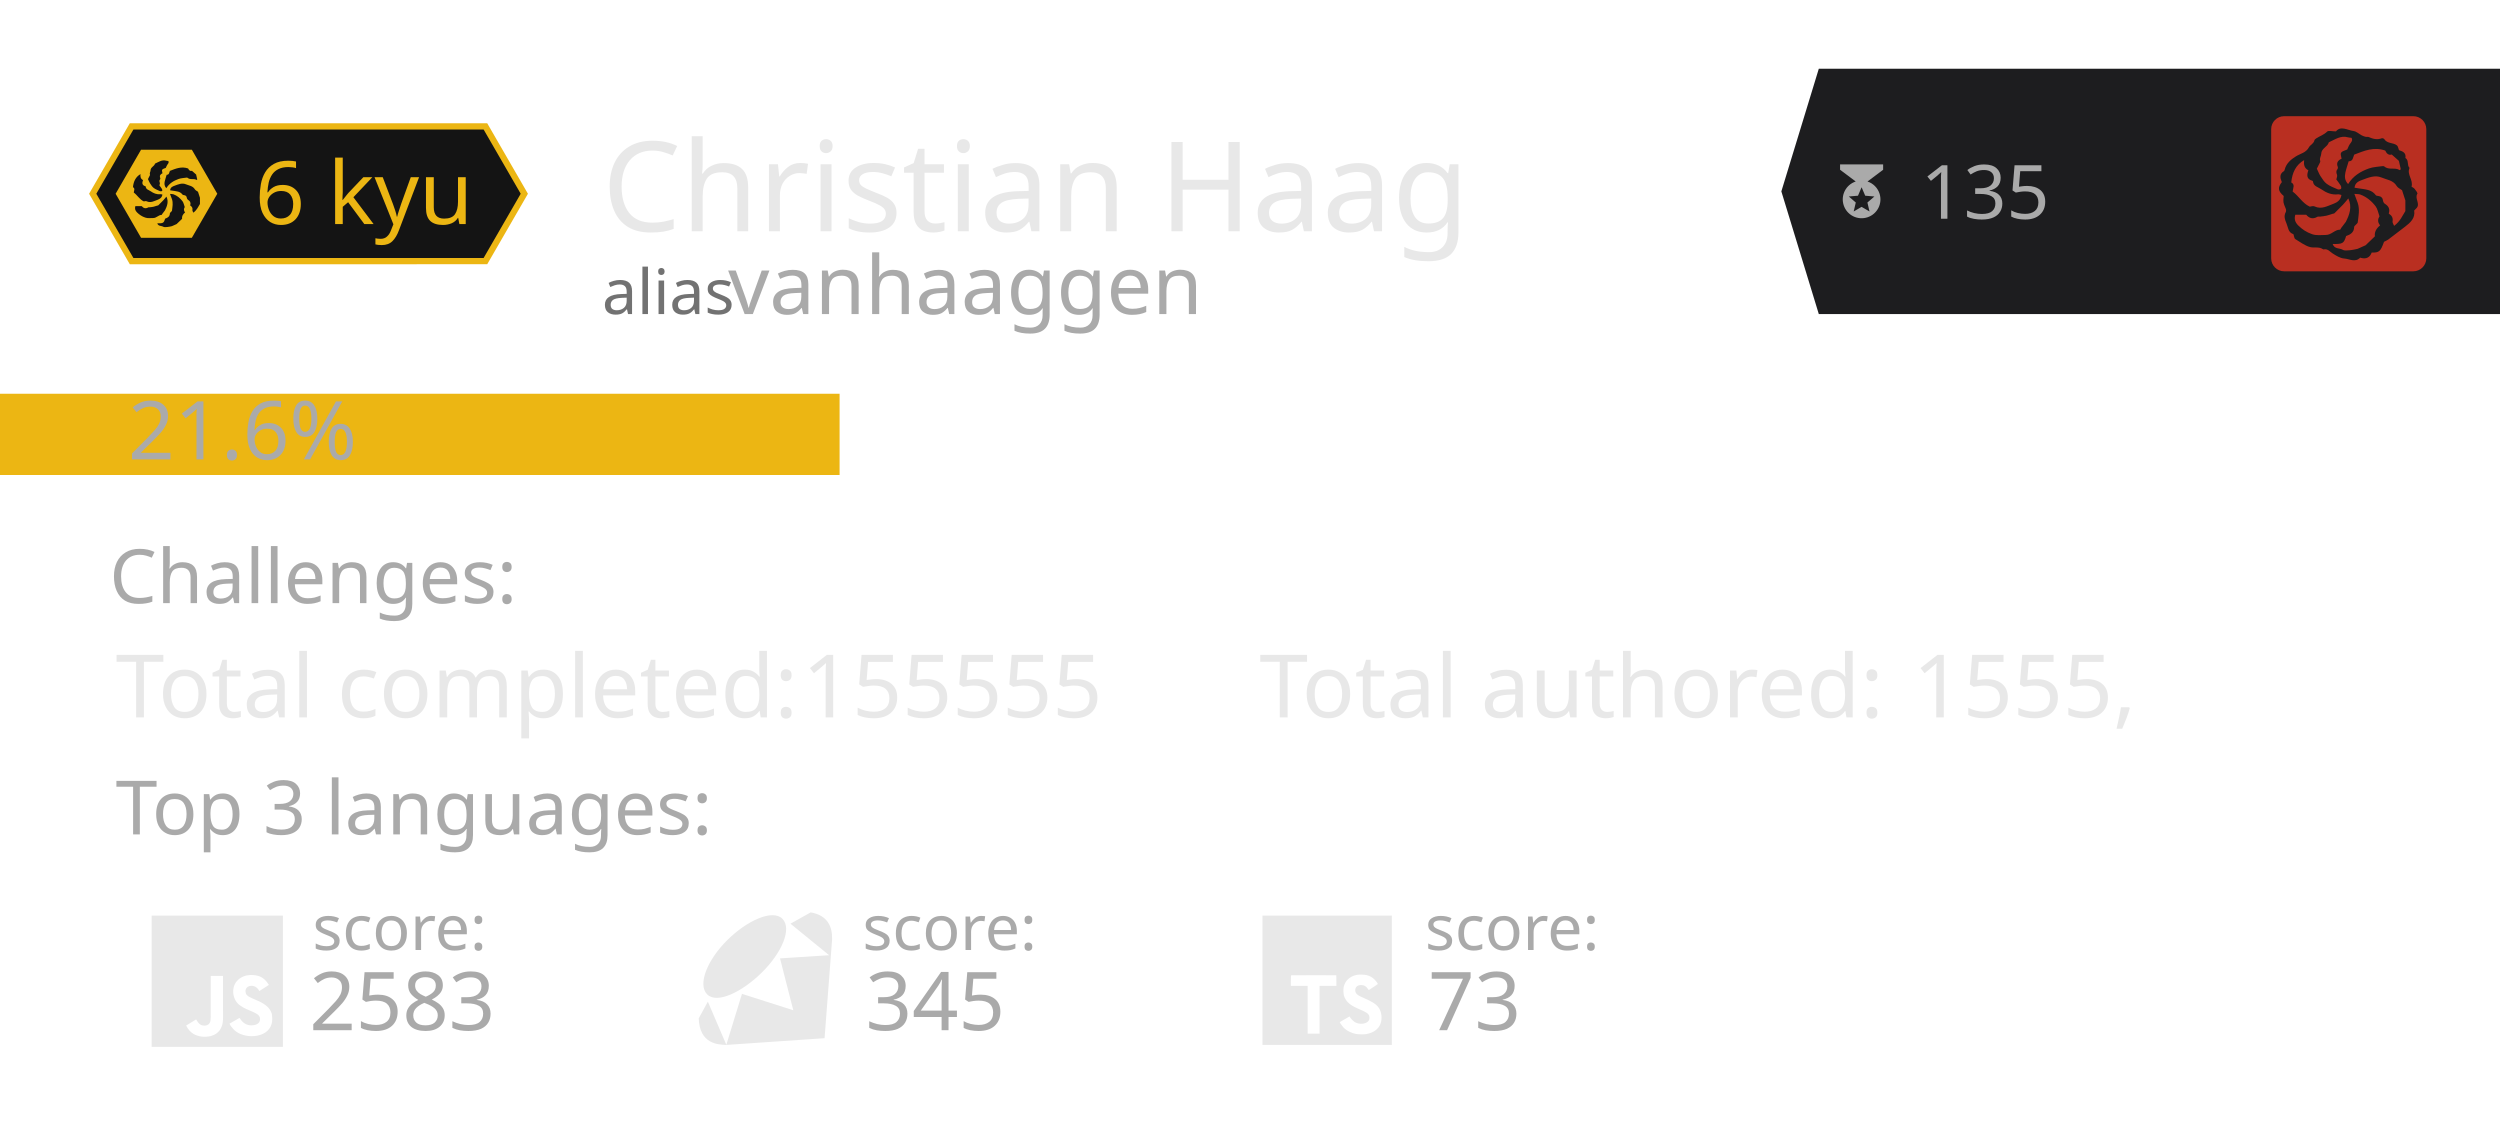
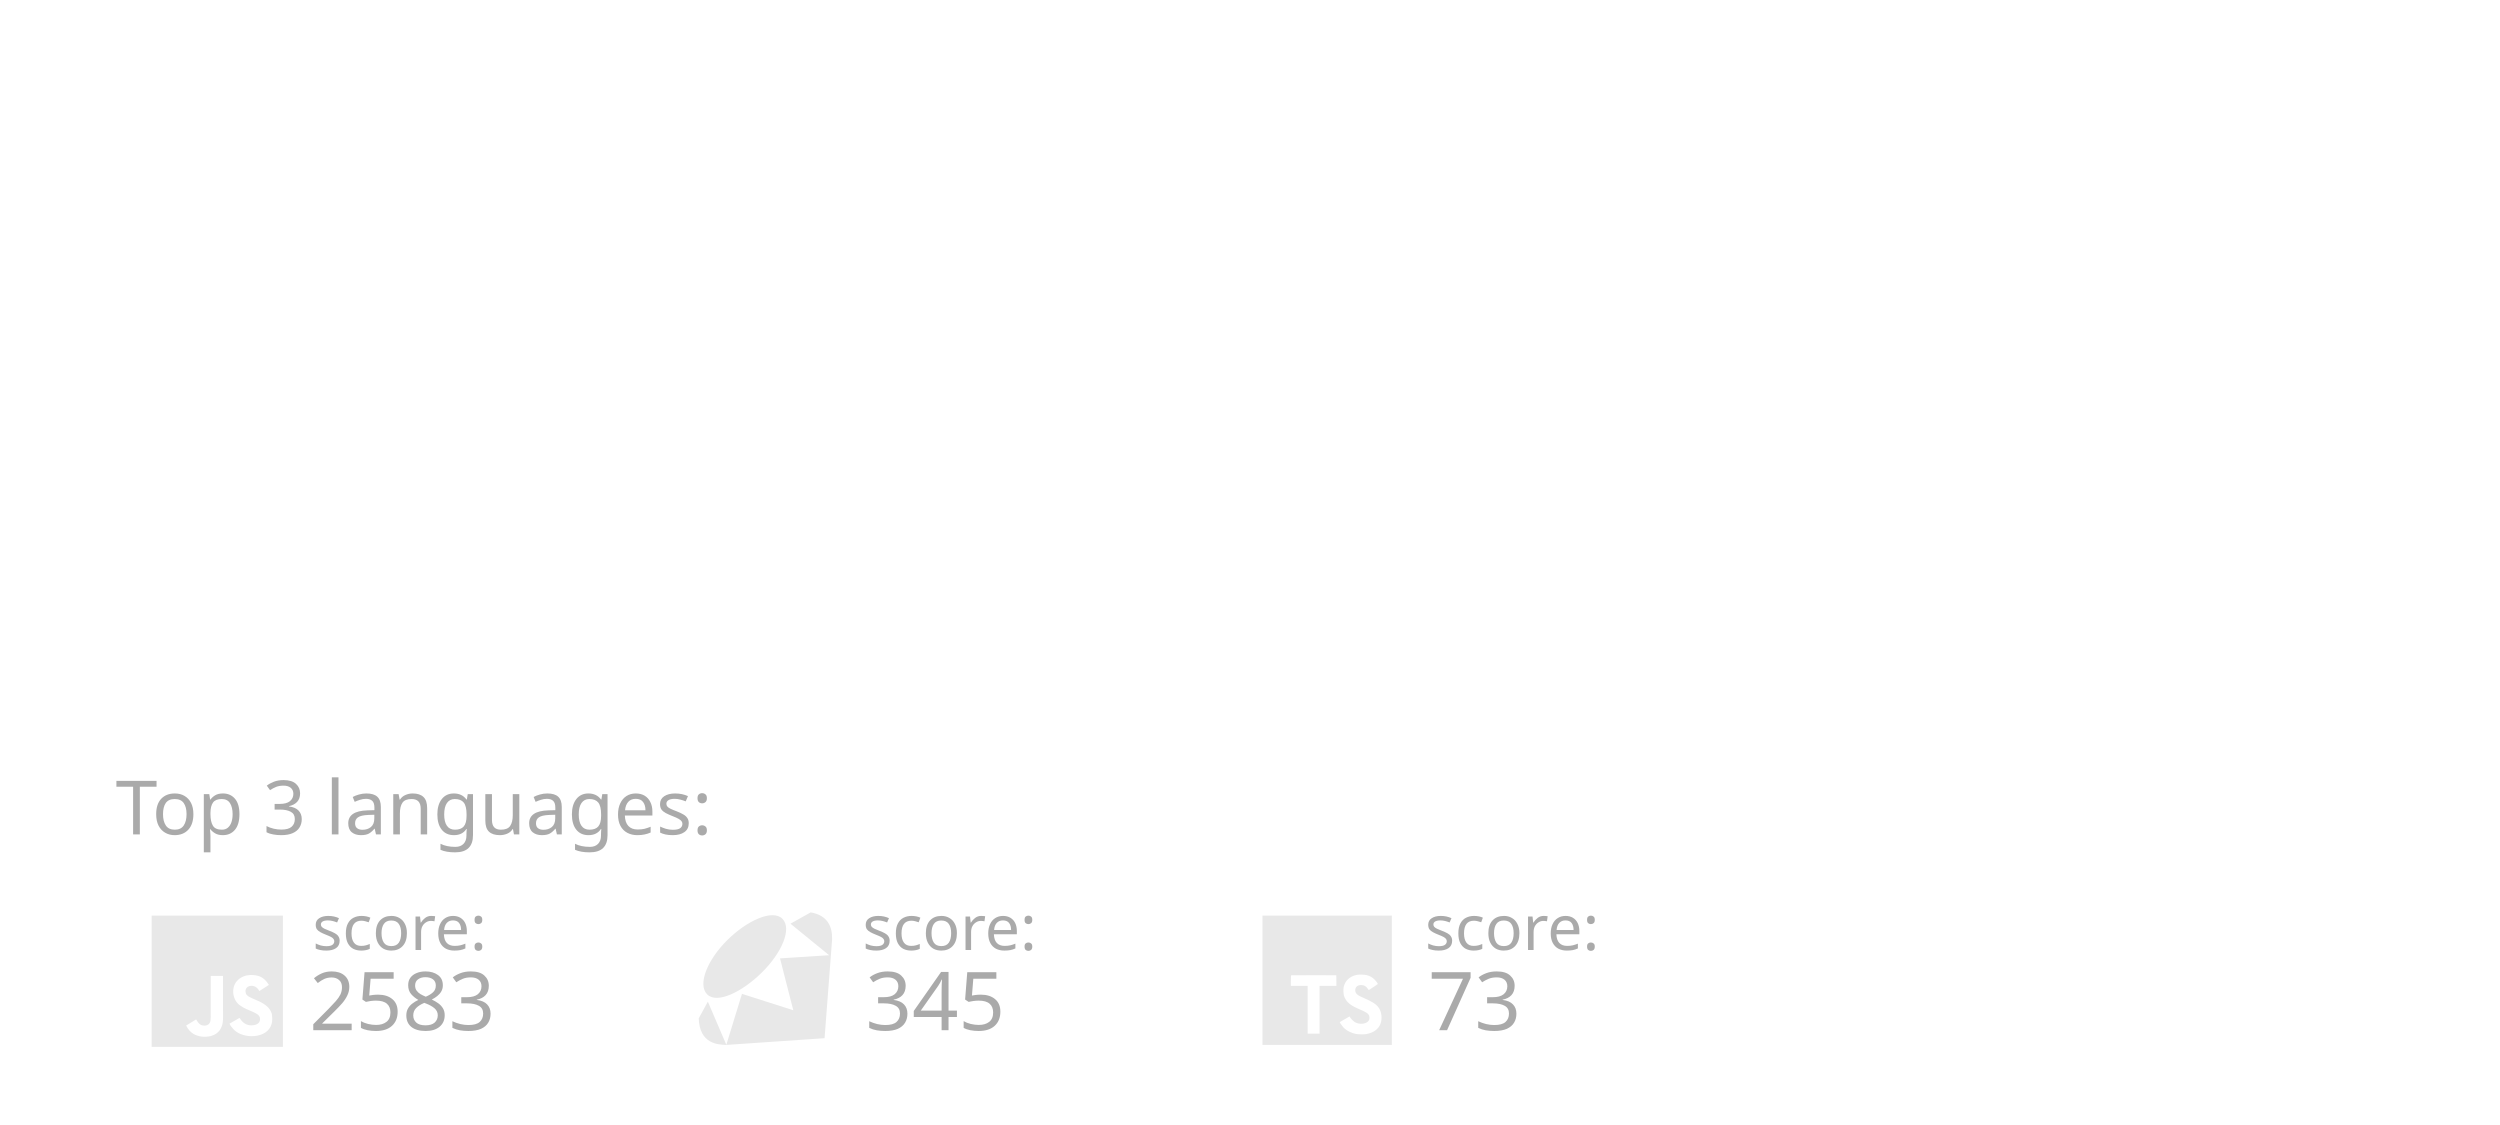
<svg xmlns="http://www.w3.org/2000/svg" version="1.1" x="0px" y="0px" width="400px" height="180px" viewBox="0 -30 400 180" enable-background="new 0 -30 400 180" xml:space="preserve">
-   <g id="progressBar">
-     <line fill="#ECB613" stroke="#ECB613" stroke-width="13" stroke-miterlimit="10" x1="0" y1="39.5" x2="134.334" y2="39.5" />
-     <text transform="matrix(1 0 0 1 20.5002 43.5)" fill="#AAAAAA" font-family="'MyriadPro-Semibold'" font-size="13">21.6%</text>
-   </g>
-   <g id="header">
-     <text transform="matrix(1 0 0 1 96.3328 7)" fill="#E8E8E8" font-family="'ArialMT'" font-size="20">Christian Haag</text>
-     <polygon fill="#1D1D1F" points="302.992,-19 297.25,-19 291.008,-19 285.016,0.624 291.008,20.25 296.11,20.25 302.992,20.25    400,20.25 400,-19  " />
-     <path fill="#B92F21" d="M386.134-11.41H365.46c-1.145,0.004-2.068,0.928-2.071,2.071v20.678c0.003,1.143,0.927,2.067,2.071,2.071   h20.674c1.145-0.004,2.07-0.928,2.074-2.071V-9.339C388.204-10.482,387.279-11.406,386.134-11.41z M386.607,3.34   c-0.1,0.1-0.198,0.207-0.338,0.349c0.198,1.199-0.584,1.909-1.445,2.573c-0.896,0.694-1.794,1.381-2.699,2.061   c-0.205,0.151-0.451,0.242-0.68,0.363c-0.562,1.558-0.777,1.752-1.974,1.724c-0.284,0.77-0.855,1.075-1.684,0.861   c-0.055-0.017-0.142-0.065-0.157-0.046c-0.807,0.828-1.728,0.19-2.567,0.136c-0.619-0.042-1.248-0.439-1.805-0.784   c-0.47-0.291-0.806-0.827-1.478-0.67c-0.03,0.002-0.058-0.002-0.083-0.018c-0.646-0.469-1.428-0.182-2.085-0.357   c-0.849-0.229-1.604-0.822-2.385-1.291c-0.114-0.068-0.137-0.301-0.197-0.46c-0.041-0.109-0.041-0.297-0.104-0.318   c-0.849-0.29-0.817-1.1-1.099-1.746c-0.26-0.601-0.442-1.14-0.112-1.765c0.079-0.146,0.078-0.395,0.009-0.555   c-0.427-1.024-0.438-1.021-0.331-2.038c-0.88-0.751-1.011-1.319-0.298-2.223c-0.284-0.649-0.427-1.305,0.354-1.772   c0.061-0.036,0.078-0.149,0.101-0.23c0.252-1.001,1.009-1.631,1.806-2.123c0.727-0.451,1.612-0.564,2.093-1.474   c0.178-0.341,0.734-0.539,0.848-1.059c0.024-0.124,0.162-0.243,0.276-0.32c0.574-0.382,1.243-0.582,1.766-1.1   c0.221-0.217,0.835-0.035,1.416-0.035c0.774-0.967,1.836-0.182,2.818-0.056c0.465,0.06,0.881,0.473,1.33,0.706   c0.197,0.103,0.417,0.168,0.633,0.223c0.135,0.033,0.303-0.031,0.427,0.022c0.688,0.299,1.371,0.494,2.123,0.205   c0.102-0.039,0.333,0.039,0.391,0.132c0.482,0.771,1.458,0.522,2.046,1.022c0.17,0.144,0.196,0.454,0.313,0.748   c0.563,0.183,1.179,0.406,1.031,1.25c0.603,0.372,0.206,1.159,0.66,1.594c-0.477,1.041,0.632,1.906,0.319,2.998   c0.148,0.102,0.368,0.195,0.502,0.362c0.188,0.237,0.505,0.65,0.427,0.778C386.291,1.775,387.332,2.624,386.607,3.34L386.607,3.34z    M375.556-6.081c-1.145,0.426-1.158,0.445-0.901,1.473c-0.561,0.248-0.896,0.65-0.602,1.328c0.032,0.105,0.019,0.223-0.046,0.317   c-0.261,0.309-0.216,0.595-0.078,0.952c0.075,0.198-0.073,0.48-0.116,0.72c0.243,0.337,0.512,0.659,0.718,1.013   c0.078,0.134,0.099,0.433,0.019,0.496c-0.124,0.099-0.39,0.132-0.539,0.067c-0.602-0.262-1.231-0.5-1.749-0.884   c-0.405-0.3-0.689-0.781-0.978-1.215c-0.212-0.317-0.343-0.687-0.588-1.196c0.055-0.109,0.197-0.375,0.324-0.649   c0.088-0.194,0.272-0.438,0.218-0.585c-0.161-0.437,0.148-0.771,0.155-1.127c0.017-0.92,1.035-1.105,1.218-1.861   c0.982-0.432,1.893-1.145,3.08-0.792c0.186,0.056,0.386,0.05,0.556,0.073c0.215,0.432-0.02,0.673-0.234,0.957   C375.815-6.734,375.709-6.402,375.556-6.081L375.556-6.081z M382.676-5.278l1.146,1.015l0.304,1.345l-0.174,0.138   c-0.763-0.498-1.73,0.056-2.472-0.593c-0.055-0.049-0.165-0.064-0.248-0.051c-0.739,0.112-1.514,0.128-2.206,0.376   c-1.303,0.469-2.497,1.159-3.33,2.5c-0.568-0.603-0.563-1.226-0.434-1.84c0.126-0.594,0.338-1.169,0.525-1.803   c0.722,0.008,0.69-0.668,0.885-1.069c1.608-0.617,3.152-1.29,4.968-0.649C381.813-5.512,382.145-5.099,382.676-5.278L382.676-5.278   z M375.732,1.75c0.641,1.385,0.18,2.601-0.398,3.747c-0.247,0.325-0.497,0.649-0.744,0.977c-0.068,0.091-0.122,0.272-0.188,0.272   c-0.861-0.002-1.376,0.858-2.286,0.848c-0.729-0.007-1.424,0.132-2.17-0.122c-0.874-0.297-1.57-0.749-2.22-1.393   c-0.533-0.526-0.673-1.04-0.479-1.723h1.749c0.416,0.512,1.01,0.791,1.776,0.335c0.125-0.075,0.328-0.018,0.49-0.038   c0.333-0.041,0.666-0.074,0.993-0.149c0.318-0.073,0.631-0.191,0.945-0.29c0.108-0.033,0.248-0.031,0.322-0.102   c0.457-0.441,0.906-0.891,1.345-1.352C375.14,2.472,375.388,2.154,375.732,1.75L375.732,1.75z M368.659-4.383   c-0.083,0.717,0.005,1.28,0.679,1.628c-0.262,0.744-0.312,1.4,0.604,1.666c0.049,0.014,0.13,0.058,0.13,0.093   c0.069,0.817,0.79,0.903,1.313,1.265c0.839,0.577,1.674,0.947,2.704,0.823c0.167-0.02,0.349,0.066,0.539,0.105   c-0.102,0.825-0.729,1.213-1.239,1.395c-0.968,0.344-1.949,0.978-3.082,0.425c-0.216-0.105-0.553,0.031-0.743,0.048   c-1.183-0.55-1.75-1.686-2.743-2.418c0.048-0.514,0.432-1.114-0.22-1.461C366.76-2.378,367.32-3.602,368.659-4.383L368.659-4.383z    M383.055,6.139c-0.112-0.296-0.282-0.523-0.248-0.708c0.108-0.57-0.111-0.946-0.605-1.258c0.229-0.693-0.011-1.205-0.635-1.575   c-0.138-0.083-0.26-0.301-0.277-0.471c-0.058-0.479-0.31-0.712-0.773-0.771c-0.138-0.016-0.326-0.039-0.394-0.133   c-0.668-0.923-1.702-0.907-2.67-1.076c-0.233-0.039-0.468-0.071-0.726-0.11c0.071-0.829,0.739-1.071,1.173-1.23   c0.99-0.363,2.07-0.861,3.134-0.408c0.84,0.36,1.882,0.422,2.441,1.368c0.169,0.29,0.564,0.449,0.854,0.668l0.53,1.636v1.7   C384.407,4.457,384.062,5.407,383.055,6.139L383.055,6.139z M373.223,9.039c1.619,0.021,1.793-0.083,2.156-1.274   c0.688-0.229,1.281-0.588,1.289-1.471c0-0.107,0.17-0.214,0.256-0.322c0.11-0.13,0.298-0.249,0.314-0.391   c0.126-1.051,0.354-2.107-0.017-3.156c-0.144-0.417-0.307-0.826-0.524-1.405c0.425,0.043,0.704,0.016,0.943,0.105   c1.019,0.373,1.834,1.058,2.471,1.904c0.302,0.399,0.381,0.963,0.608,1.583c-0.25,0.37-0.367,0.904,0.097,1.446   c-0.612,0.497-0.929,1.078-0.833,1.753l-1.485,1.431l-1.299,0.577c-0.407,0.077-0.809,0.19-1.215,0.218   c-0.391,0.028-0.867,0.099-1.165-0.081C374.32,9.66,373.521,9.884,373.223,9.039L373.223,9.039z" />
-     <text transform="matrix(1 0 0 1 116.5002 20.25)" fill="#AAAAAA" font-family="'MyriadPro-It'" font-size="13">vanhaaggen</text>
-     <text transform="matrix(1 0 0 1 96.3328 20.25)" fill="#727272" font-family="'MyriadPro-It'" font-size="10">alias </text>
-     <text transform="matrix(1 0 0 1 307.3206 5)" fill="#AAAAAA" font-family="'ArialMT'" font-size="12">135</text>
-     <polygon fill="#141414" stroke="#ECB613" stroke-miterlimit="10" points="83.891,1.001 77.668,-9.777 66.167,-9.777 65.223,-9.777    33.501,-9.777 32.917,-9.777 21.056,-9.777 14.833,1.001 21.056,11.778 32.917,11.778 33.501,11.778 66.167,11.778 66.167,11.777    77.668,11.777  " />
-     <text transform="matrix(1 0 0 1 40.7854 5.8535)" fill="#ECB613" font-family="'ArialMT'" font-size="14">6 kyu</text>
-     <path fill="#ECB613" d="M30.699-6.042h-8.133L18.5,1.001l4.066,7.042h8.133l4.066-7.042L30.699-6.042z M30.101-3.044   c0.102,0.234,0.297,0.477,0.608,0.372l0.672,0.596l0.179,0.79l-0.102,0.081c-0.448-0.292-1.016,0.033-1.45-0.348   c-0.033-0.029-0.098-0.038-0.146-0.03c-0.433,0.066-0.889,0.075-1.294,0.221c-0.766,0.275-1.467,0.681-1.955,1.468   c-0.334-0.354-0.332-0.72-0.255-1.081c0.075-0.349,0.199-0.686,0.309-1.058c0.424,0.005,0.405-0.393,0.52-0.628   C28.13-3.025,29.035-3.419,30.101-3.044z M23.867-1.723c0.053-0.114,0.16-0.257,0.127-0.343c-0.095-0.256,0.088-0.453,0.091-0.661   c0.01-0.541,0.608-0.649,0.715-1.093c0.576-0.253,1.111-0.672,1.809-0.465c0.108,0.033,0.225,0.03,0.324,0.042   c0.126,0.254-0.009,0.395-0.136,0.562c-0.117,0.153-0.177,0.349-0.268,0.538c-0.672,0.25-0.68,0.261-0.53,0.865   c-0.327,0.146-0.525,0.381-0.353,0.779c0.02,0.062,0.01,0.131-0.026,0.186c-0.155,0.181-0.126,0.35-0.046,0.559   c0.044,0.116-0.043,0.282-0.069,0.422c0.143,0.198,0.3,0.386,0.422,0.595c0.045,0.079,0.057,0.254,0.01,0.291   c-0.072,0.058-0.228,0.078-0.316,0.039C25.27,0.439,24.901,0.3,24.596,0.074c-0.238-0.176-0.404-0.458-0.575-0.713   c-0.124-0.187-0.2-0.403-0.345-0.703C23.71-1.405,23.793-1.562,23.867-1.723z M21.273-0.051c0.094-0.919,0.423-1.637,1.208-2.095   c-0.048,0.421,0.004,0.751,0.4,0.956c-0.155,0.437-0.185,0.822,0.354,0.978c0.03,0.008,0.076,0.034,0.077,0.055   c0.04,0.48,0.462,0.53,0.769,0.742c0.492,0.339,0.984,0.557,1.587,0.483c0.098-0.012,0.205,0.039,0.317,0.062   c-0.061,0.484-0.429,0.712-0.728,0.819c-0.568,0.202-1.145,0.574-1.809,0.25c-0.127-0.062-0.325,0.018-0.436,0.028   c-0.694-0.323-1.027-0.99-1.61-1.42C21.431,0.505,21.655,0.152,21.273-0.051z M23.238,4.813c-0.513-0.175-0.922-0.44-1.303-0.817   c-0.313-0.309-0.395-0.611-0.282-1.012h1.026c0.246,0.3,0.594,0.465,1.044,0.197c0.073-0.043,0.191-0.01,0.288-0.022   c0.194-0.023,0.39-0.042,0.582-0.087c0.188-0.043,0.371-0.113,0.555-0.171c0.063-0.019,0.146-0.018,0.19-0.059   c0.269-0.259,0.532-0.524,0.789-0.794c0.161-0.169,0.306-0.356,0.507-0.593c0.375,0.813,0.104,1.526-0.235,2.199   c-0.145,0.191-0.292,0.381-0.435,0.573c-0.041,0.053-0.073,0.16-0.11,0.16c-0.506-0.001-0.809,0.504-1.343,0.498   C24.083,4.879,23.675,4.961,23.238,4.813z M29.131,5.012l-0.874,0.839L27.496,6.19c-0.24,0.045-0.475,0.112-0.714,0.128   c-0.229,0.017-0.508,0.059-0.684-0.047c-0.293-0.174-0.763-0.042-0.937-0.539c0.951,0.013,1.051-0.049,1.264-0.748   c0.405-0.135,0.753-0.345,0.758-0.863c0-0.063,0.098-0.125,0.15-0.189c0.063-0.075,0.174-0.146,0.184-0.229   c0.074-0.617,0.208-1.237-0.009-1.853c-0.085-0.244-0.182-0.485-0.309-0.825c0.249,0.025,0.414,0.01,0.554,0.062   c0.598,0.219,1.076,0.621,1.451,1.118c0.176,0.234,0.223,0.565,0.357,0.929c-0.148,0.217-0.216,0.53,0.056,0.849   C29.26,4.274,29.073,4.616,29.131,5.012z M30.932,4.028L30.932,4.028c-0.065-0.172-0.167-0.306-0.146-0.414   c0.064-0.334-0.067-0.556-0.355-0.739c0.133-0.407-0.007-0.708-0.372-0.925c-0.082-0.048-0.153-0.177-0.164-0.276   c-0.033-0.282-0.182-0.418-0.454-0.453c-0.081-0.009-0.191-0.023-0.231-0.078c-0.392-0.542-1-0.532-1.567-0.631   c-0.137-0.023-0.274-0.042-0.425-0.064c0.041-0.487,0.432-0.629,0.687-0.722c0.582-0.213,1.216-0.506,1.839-0.24   c0.495,0.211,1.105,0.248,1.433,0.803c0.101,0.17,0.332,0.264,0.503,0.393l0.312,0.961v0.997C31.727,3.042,31.523,3.6,30.932,4.028   z" />
-     <path fill="#AAAAAA" d="M301.301-3.7h-6.89v0.861l2.502,1.878c-1.581,0.521-2.441,2.227-1.922,3.807   c0.522,1.581,2.219,2.442,3.808,1.921c1.58-0.521,2.442-2.222,1.921-3.807c-0.302-0.909-1.012-1.624-1.921-1.92l2.502-1.878V-3.7    M299.122,3.837l-1.267-0.741l-1.265,0.741l0.335-1.434l-1.115-0.965l1.469-0.125l0.576-1.353l0.578,1.353l1.469,0.125   l-1.116,0.965L299.122,3.837z" />
-   </g>
-   <g id="challenges">
-     <text transform="matrix(1 0 0 1 201.5002 84.7822)">
-       <tspan x="0" y="0" fill="#E8E8E8" font-family="'MyriadPro-Bold'" font-size="14">Total authored:</tspan>
-       <tspan x="97.257" y="0" fill="#E8E8E8" font-family="'MyriadPro-Regular'" font-size="14">  1555,</tspan>
-     </text>
-     <text transform="matrix(1 0 0 1 15.5002 84.7822)">
-       <tspan x="0" y="0" fill="#E8E8E8" font-family="'MyriadPro-Regular'" font-size="14"> </tspan>
-       <tspan x="3.01" y="0" fill="#E8E8E8" font-family="'MyriadPro-Bold'" font-size="14">Total completed:</tspan>
-       <tspan x="109.198" y="0" fill="#E8E8E8" font-family="'MyriadPro-Regular'" font-size="14"> 155555</tspan>
-     </text>
-     <text transform="matrix(1 0 0 1 17.5002 66.5)" fill="#AAAAAA" font-family="'MyriadPro-Regular'" font-size="12">Challenges:</text>
-   </g>
  <g id="top3">
    <text transform="matrix(1 0 0 1 18.5002 103.5)" fill="#AAAAAA" font-family="'MyriadPro-Regular'" font-size="12">Top 3 languages:</text>
    <g id="Capa_6">
      <text transform="matrix(1 0 0 1 49.4993 134.833)" fill="#AAAAAA" font-family="'MyriadPro-Semibold'" font-size="13">2583</text>
      <text transform="matrix(1 0 0 1 50.0002 122)" fill="#AAAAAA" font-family="'MyriadPro-Regular'" font-size="10">score:</text>
      <path fill="#E8E8E8" d="M24.266,116.5h21v21h-21V116.5z M43.546,132.491c-0.153-0.958-0.777-1.763-2.628-2.514    c-0.644-0.302-1.359-0.512-1.572-0.997c-0.08-0.289-0.092-0.446-0.04-0.617c0.131-0.565,0.8-0.735,1.326-0.577    c0.341,0.104,0.656,0.367,0.854,0.787c0.905-0.592,0.905-0.592,1.536-0.984c-0.236-0.367-0.354-0.525-0.513-0.683    c-0.551-0.617-1.286-0.932-2.48-0.904l-0.617,0.077c-0.592,0.145-1.155,0.46-1.497,0.88c-0.997,1.13-0.709,3.099,0.498,3.912    c1.194,0.893,2.941,1.089,3.164,1.93c0.21,1.023-0.761,1.352-1.72,1.233c-0.71-0.157-1.103-0.513-1.536-1.169l-1.601,0.92    c0.184,0.42,0.394,0.603,0.708,0.97c1.522,1.537,5.329,1.458,6.012-0.878c0.025-0.079,0.21-0.617,0.064-1.444L43.546,132.491    L43.546,132.491z M35.685,126.152h-1.967c0,1.695-0.008,3.381-0.008,5.079c0,1.078,0.055,2.067-0.121,2.372    c-0.289,0.603-1.033,0.526-1.371,0.42c-0.346-0.171-0.522-0.407-0.726-0.748c-0.055-0.092-0.096-0.172-0.111-0.172l-1.597,0.984    c0.267,0.552,0.656,1.026,1.159,1.328c0.748,0.446,1.753,0.591,2.806,0.354c0.686-0.198,1.276-0.605,1.585-1.235    c0.446-0.813,0.352-1.811,0.347-2.928c0.011-1.797,0-3.595,0-5.406L35.685,126.152L35.685,126.152z" />
    </g>
    <g id="Capa_7">
      <path fill="#E8E8E8" d="M129.726,115.983c2.697,0.468,3.462,2.312,3.406,4.243l0.013-0.027l-1.214,15.911l-15.785,1.082h0.014    c-1.31-0.056-4.23-0.175-4.364-4.258l1.463-2.669l2.508,5.859l0.447,1.041l2.496-8.133l-0.027,0.006l0.015-0.026l8.231,2.629    l-1.241-4.831l-0.881-3.469l7.845-0.506l-0.547-0.453l-5.632-4.592l3.255-1.816L129.726,115.983z M111.797,132.89v0.023v-0.026    V132.89z M116.36,120.422c3.168-3.142,7.256-4.999,8.826-3.415c1.567,1.58-0.093,5.431-3.267,8.571    c-3.169,3.143-7.208,5.101-8.774,3.521c-1.571-1.581,0.041-5.53,3.213-8.674L116.36,120.422L116.36,120.422z" />
      <text transform="matrix(1 0 0 1 138.0002 122)" fill="#AAAAAA" font-family="'MyriadPro-Regular'" font-size="10">score:</text>
      <text transform="matrix(1 0 0 1 138.4993 134.833)" fill="#AAAAAA" font-family="'MyriadPro-Semibold'" font-size="13">345</text>
    </g>
    <g id="Capa_8">
      <path fill="#E8E8E8" d="M202,126.846v10.347h20.692V116.5H202V126.846z M218.676,126.021c0.525,0.132,0.926,0.365,1.294,0.746    c0.19,0.203,0.474,0.575,0.495,0.664c0.008,0.026-0.893,0.63-1.438,0.969c-0.02,0.013-0.1-0.072-0.188-0.204    c-0.268-0.388-0.545-0.555-0.973-0.585c-0.627-0.043-1.031,0.286-1.027,0.834c-0.006,0.136,0.024,0.27,0.088,0.388    c0.139,0.286,0.395,0.458,1.199,0.806c1.481,0.638,2.115,1.058,2.509,1.655c0.44,0.666,0.54,1.73,0.24,2.522    c-0.327,0.86-1.143,1.444-2.29,1.638c-0.354,0.063-1.194,0.054-1.575-0.015c-0.831-0.149-1.619-0.56-2.105-1.099    c-0.19-0.209-0.563-0.758-0.539-0.797c0.01-0.014,0.095-0.067,0.19-0.122c0.092-0.053,0.439-0.253,0.768-0.443l0.596-0.346    l0.125,0.186c0.174,0.265,0.555,0.629,0.785,0.751c0.66,0.349,1.566,0.3,2.013-0.102c0.183-0.153,0.282-0.383,0.271-0.62    c0-0.24-0.031-0.345-0.156-0.526c-0.16-0.229-0.488-0.423-1.422-0.828c-1.066-0.459-1.526-0.745-1.947-1.198    c-0.263-0.299-0.457-0.652-0.568-1.035c-0.078-0.291-0.098-1.024-0.036-1.319c0.22-1.032,0.999-1.75,2.122-1.965    C217.471,125.907,218.319,125.933,218.676,126.021L218.676,126.021z M213.819,126.886l0.006,0.848h-2.693v7.652h-1.906v-7.652    h-2.691v-0.831c0-0.46,0.01-0.845,0.022-0.854c0.011-0.014,1.649-0.021,3.636-0.017l3.617,0.01L213.819,126.886z" />
      <text transform="matrix(1 0 0 1 228.0002 122)" fill="#AAAAAA" font-family="'MyriadPro-Regular'" font-size="10">score:</text>
      <text transform="matrix(1 0 0 1 228.4993 134.833)" fill="#AAAAAA" font-family="'MyriadPro-Semibold'" font-size="13">73</text>
    </g>
  </g>
</svg>
